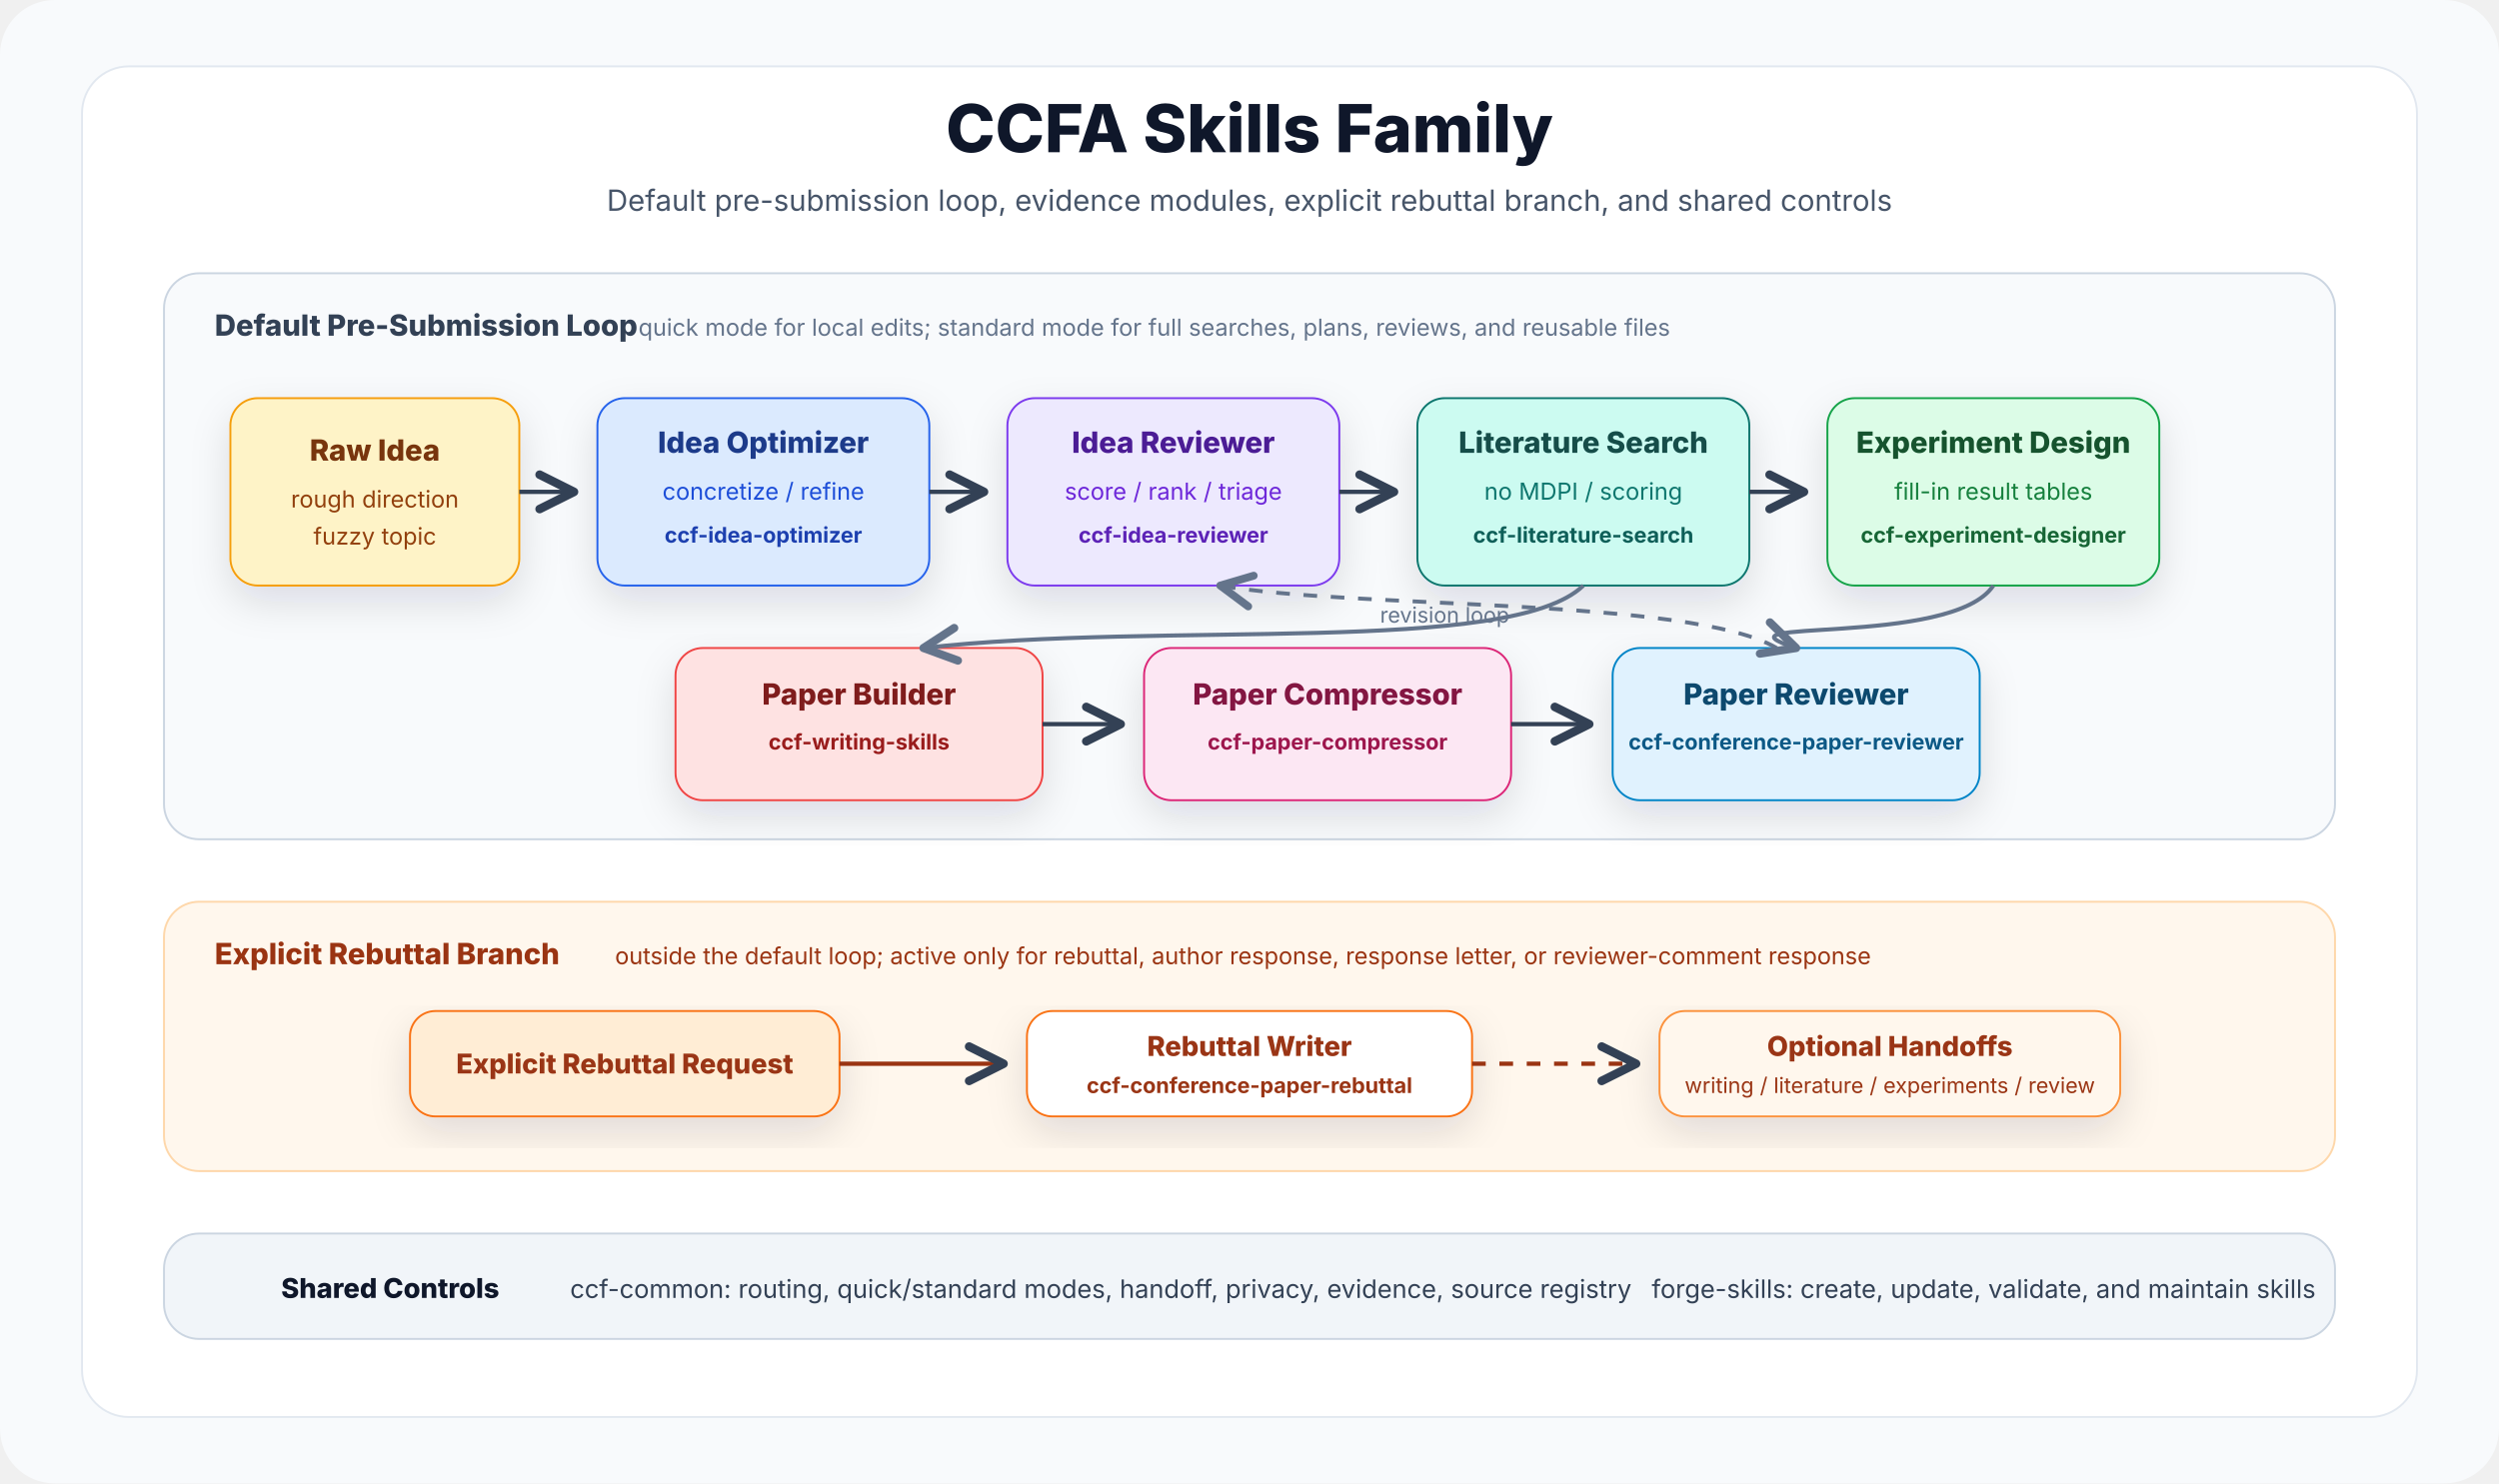
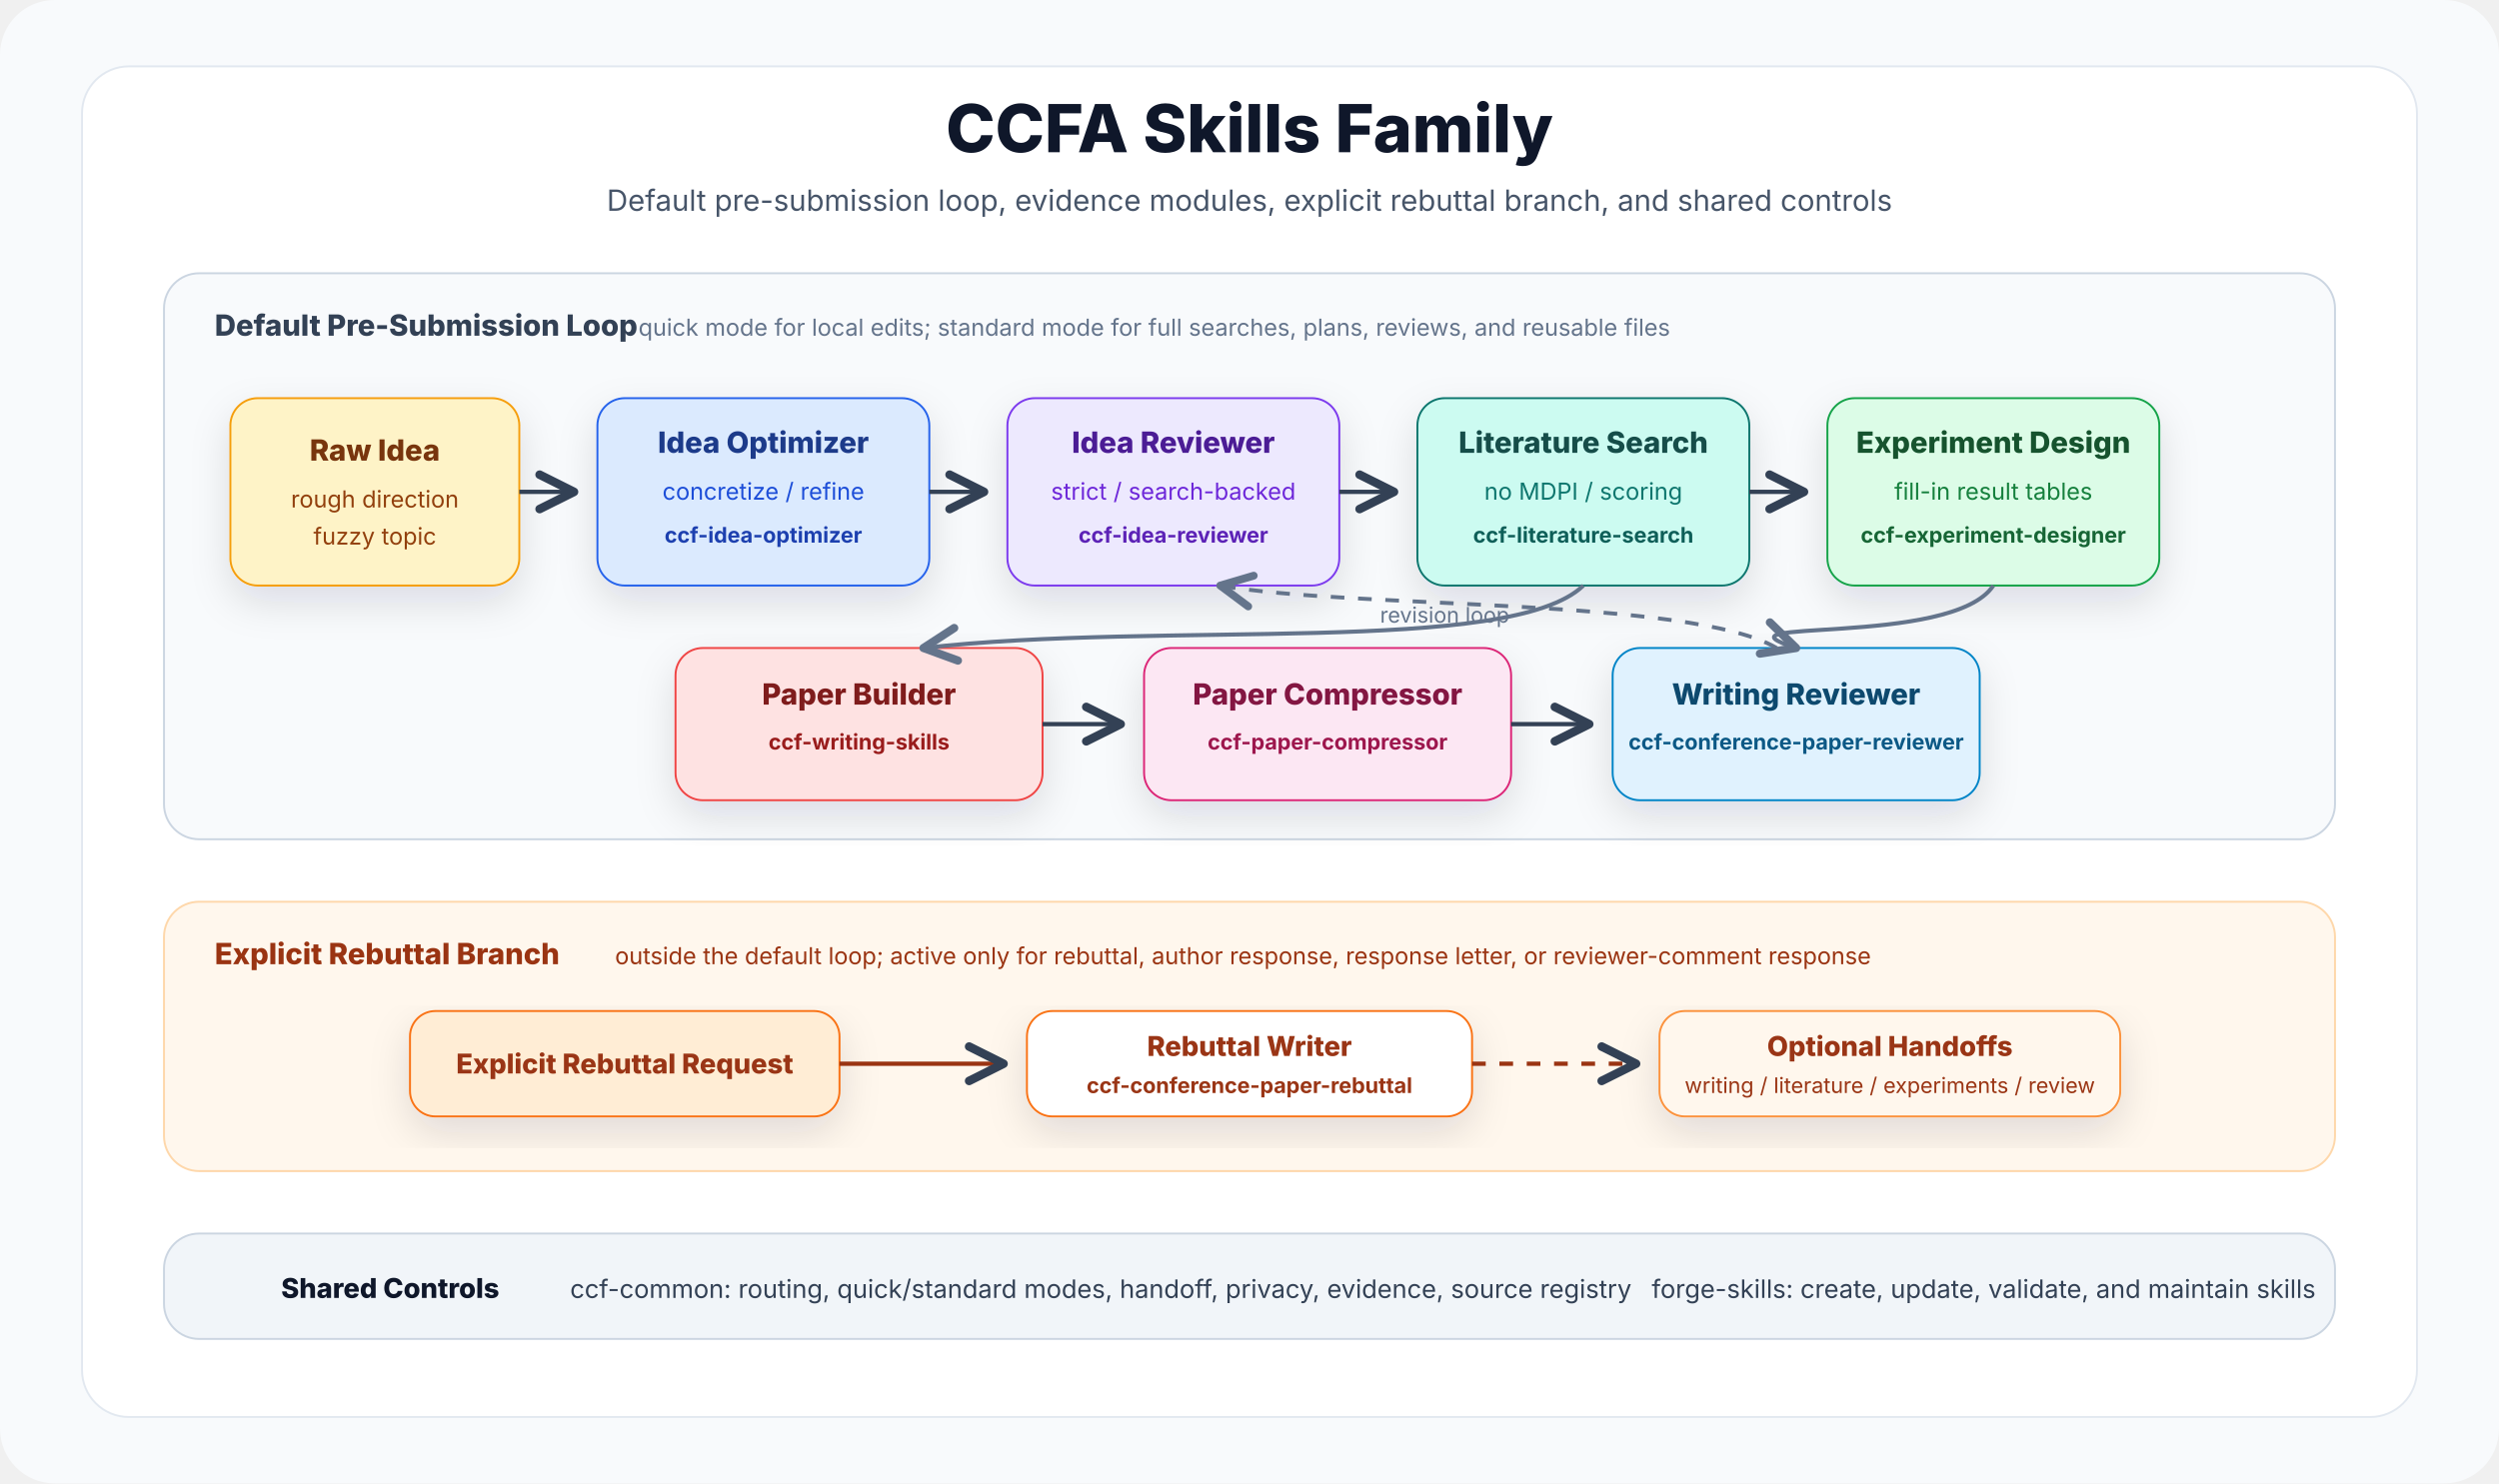
<svg xmlns="http://www.w3.org/2000/svg" width="1280" height="760" viewBox="0 0 1280 760" fill="none" role="img" aria-labelledby="title desc">
  <defs>
    <filter id="shadow" x="-15%" y="-20%" width="130%" height="150%" color-interpolation-filters="sRGB">
      <feDropShadow dx="0" dy="8" stdDeviation="10" flood-color="#0f172a" flood-opacity="0.12" />
    </filter>
    <marker id="arrow" markerWidth="12" markerHeight="12" refX="10" refY="6" orient="auto" markerUnits="strokeWidth">
      <path d="M2 2L10 6L2 10" stroke="#334155" stroke-width="2" stroke-linecap="round" stroke-linejoin="round" />
    </marker>
    <marker id="arrowMuted" markerWidth="12" markerHeight="12" refX="10" refY="6" orient="auto" markerUnits="strokeWidth">
      <path d="M2 2L10 6L2 10" stroke="#64748b" stroke-width="2" stroke-linecap="round" stroke-linejoin="round" />
    </marker>
  </defs>
  <rect width="1280" height="760" rx="28" fill="#f8fafc" />
  <rect x="42" y="34" width="1196" height="692" rx="24" fill="#ffffff" stroke="#e2e8f0" />
  <text x="640" y="78" text-anchor="middle" font-family="Inter, Segoe UI, Arial, sans-serif" font-size="34" font-weight="800" fill="#0f172a">CCFA Skills Family</text>
  <text x="640" y="108" text-anchor="middle" font-family="Inter, Segoe UI, Arial, sans-serif" font-size="15" fill="#475569">Default pre-submission loop, evidence modules, explicit rebuttal branch, and shared controls</text>
  <rect x="84" y="140" width="1112" height="290" rx="18" fill="#f8fafc" stroke="#cbd5e1" />
  <text x="110" y="172" font-family="Inter, Segoe UI, Arial, sans-serif" font-size="15" font-weight="800" fill="#334155">Default Pre-Submission Loop</text>
  <text x="327" y="172" font-family="Inter, Segoe UI, Arial, sans-serif" font-size="12" fill="#64748b">quick mode for local edits; standard mode for full searches, plans, reviews, and reusable files</text>
  <g filter="url(#shadow)">
    <rect x="118" y="204" width="148" height="96" rx="14" fill="#fef3c7" stroke="#f59e0b" />
    <text x="192" y="236" text-anchor="middle" font-family="Inter, Segoe UI, Arial, sans-serif" font-size="15" font-weight="800" fill="#78350f">Raw Idea</text>
    <text x="192" y="260" text-anchor="middle" font-family="Inter, Segoe UI, Arial, sans-serif" font-size="12" fill="#92400e">rough direction</text>
    <text x="192" y="279" text-anchor="middle" font-family="Inter, Segoe UI, Arial, sans-serif" font-size="12" fill="#92400e">fuzzy topic</text>
  </g>
  <g filter="url(#shadow)">
    <rect x="306" y="204" width="170" height="96" rx="14" fill="#dbeafe" stroke="#2563eb" />
    <text x="391" y="232" text-anchor="middle" font-family="Inter, Segoe UI, Arial, sans-serif" font-size="15" font-weight="800" fill="#1e3a8a">Idea Optimizer</text>
    <text x="391" y="256" text-anchor="middle" font-family="Inter, Segoe UI, Arial, sans-serif" font-size="12" fill="#1d4ed8">concretize / refine</text>
    <text x="391" y="278" text-anchor="middle" font-family="Inter, Segoe UI, Arial, sans-serif" font-size="11" font-weight="700" fill="#1e40af">ccf-idea-optimizer</text>
  </g>
  <g filter="url(#shadow)">
    <rect x="516" y="204" width="170" height="96" rx="14" fill="#ede9fe" stroke="#7c3aed" />
    <text x="601" y="232" text-anchor="middle" font-family="Inter, Segoe UI, Arial, sans-serif" font-size="15" font-weight="800" fill="#4c1d95">Idea Reviewer</text>
-     <text x="601" y="256" text-anchor="middle" font-family="Inter, Segoe UI, Arial, sans-serif" font-size="12" fill="#6d28d9">score / rank / triage</text>
+     <text x="601" y="256" text-anchor="middle" font-family="Inter, Segoe UI, Arial, sans-serif" font-size="12" fill="#6d28d9">strict / search-backed</text>
    <text x="601" y="278" text-anchor="middle" font-family="Inter, Segoe UI, Arial, sans-serif" font-size="11" font-weight="700" fill="#5b21b6">ccf-idea-reviewer</text>
  </g>
  <g filter="url(#shadow)">
    <rect x="726" y="204" width="170" height="96" rx="14" fill="#ccfbf1" stroke="#0f766e" />
    <text x="811" y="232" text-anchor="middle" font-family="Inter, Segoe UI, Arial, sans-serif" font-size="15" font-weight="800" fill="#134e4a">Literature Search</text>
    <text x="811" y="256" text-anchor="middle" font-family="Inter, Segoe UI, Arial, sans-serif" font-size="12" fill="#0f766e">no MDPI / scoring</text>
    <text x="811" y="278" text-anchor="middle" font-family="Inter, Segoe UI, Arial, sans-serif" font-size="11" font-weight="700" fill="#115e59">ccf-literature-search</text>
  </g>
  <g filter="url(#shadow)">
    <rect x="936" y="204" width="170" height="96" rx="14" fill="#dcfce7" stroke="#16a34a" />
    <text x="1021" y="232" text-anchor="middle" font-family="Inter, Segoe UI, Arial, sans-serif" font-size="15" font-weight="800" fill="#14532d">Experiment Design</text>
    <text x="1021" y="256" text-anchor="middle" font-family="Inter, Segoe UI, Arial, sans-serif" font-size="12" fill="#15803d">fill-in result tables</text>
    <text x="1021" y="278" text-anchor="middle" font-family="Inter, Segoe UI, Arial, sans-serif" font-size="11" font-weight="700" fill="#166534">ccf-experiment-designer</text>
  </g>
  <g filter="url(#shadow)">
    <rect x="346" y="332" width="188" height="78" rx="14" fill="#fee2e2" stroke="#ef4444" />
    <text x="440" y="361" text-anchor="middle" font-family="Inter, Segoe UI, Arial, sans-serif" font-size="15" font-weight="800" fill="#7f1d1d">Paper Builder</text>
    <text x="440" y="384" text-anchor="middle" font-family="Inter, Segoe UI, Arial, sans-serif" font-size="11" font-weight="700" fill="#991b1b">ccf-writing-skills</text>
  </g>
  <g filter="url(#shadow)">
    <rect x="586" y="332" width="188" height="78" rx="14" fill="#fce7f3" stroke="#db2777" />
    <text x="680" y="361" text-anchor="middle" font-family="Inter, Segoe UI, Arial, sans-serif" font-size="15" font-weight="800" fill="#831843">Paper Compressor</text>
    <text x="680" y="384" text-anchor="middle" font-family="Inter, Segoe UI, Arial, sans-serif" font-size="11" font-weight="700" fill="#9d174d">ccf-paper-compressor</text>
  </g>
  <g filter="url(#shadow)">
    <rect x="826" y="332" width="188" height="78" rx="14" fill="#e0f2fe" stroke="#0284c7" />
-     <text x="920" y="361" text-anchor="middle" font-family="Inter, Segoe UI, Arial, sans-serif" font-size="15" font-weight="800" fill="#0c4a6e">Paper Reviewer</text>
+     <text x="920" y="361" text-anchor="middle" font-family="Inter, Segoe UI, Arial, sans-serif" font-size="15" font-weight="800" fill="#0c4a6e">Writing Reviewer</text>
    <text x="920" y="384" text-anchor="middle" font-family="Inter, Segoe UI, Arial, sans-serif" font-size="11" font-weight="700" fill="#075985">ccf-conference-paper-reviewer</text>
  </g>
  <path d="M266 252H294" stroke="#334155" stroke-width="2.2" marker-end="url(#arrow)" />
  <path d="M476 252H504" stroke="#334155" stroke-width="2.2" marker-end="url(#arrow)" />
  <path d="M686 252H714" stroke="#334155" stroke-width="2.2" marker-end="url(#arrow)" />
  <path d="M896 252H924" stroke="#334155" stroke-width="2.2" marker-end="url(#arrow)" />
  <path d="M1021 300C1000 332 870 316 920 332" stroke="#64748b" stroke-width="2.1" fill="none" marker-end="url(#arrowMuted)" />
  <path d="M811 300C774 336 596 318 473 332" stroke="#64748b" stroke-width="2.1" fill="none" marker-end="url(#arrowMuted)" />
  <path d="M534 371H574" stroke="#334155" stroke-width="2.2" marker-end="url(#arrow)" />
  <path d="M774 371H814" stroke="#334155" stroke-width="2.2" marker-end="url(#arrow)" />
  <path d="M910 332C866 306 692 312 625 300" stroke="#64748b" stroke-width="2" stroke-dasharray="7 7" fill="none" marker-end="url(#arrowMuted)" />
  <text x="740" y="319" text-anchor="middle" font-family="Inter, Segoe UI, Arial, sans-serif" font-size="11" fill="#64748b">revision loop</text>
  <rect x="84" y="462" width="1112" height="138" rx="18" fill="#fff7ed" stroke="#fed7aa" />
  <text x="110" y="494" font-family="Inter, Segoe UI, Arial, sans-serif" font-size="15" font-weight="800" fill="#9a3412">Explicit Rebuttal Branch</text>
  <text x="315" y="494" font-family="Inter, Segoe UI, Arial, sans-serif" font-size="12" fill="#9a3412">outside the default loop; active only for rebuttal, author response, response letter, or reviewer-comment response</text>
  <g filter="url(#shadow)">
    <rect x="210" y="518" width="220" height="54" rx="13" fill="#ffedd5" stroke="#f97316" />
    <text x="320" y="550" text-anchor="middle" font-family="Inter, Segoe UI, Arial, sans-serif" font-size="14" font-weight="800" fill="#9a3412">Explicit Rebuttal Request</text>
  </g>
  <g filter="url(#shadow)">
    <rect x="526" y="518" width="228" height="54" rx="13" fill="#ffffff" stroke="#f97316" />
    <text x="640" y="541" text-anchor="middle" font-family="Inter, Segoe UI, Arial, sans-serif" font-size="14" font-weight="800" fill="#9a3412">Rebuttal Writer</text>
    <text x="640" y="560" text-anchor="middle" font-family="Inter, Segoe UI, Arial, sans-serif" font-size="11" font-weight="700" fill="#9a3412">ccf-conference-paper-rebuttal</text>
  </g>
  <g filter="url(#shadow)">
    <rect x="850" y="518" width="236" height="54" rx="13" fill="#fff7ed" stroke="#fb923c" />
    <text x="968" y="541" text-anchor="middle" font-family="Inter, Segoe UI, Arial, sans-serif" font-size="14" font-weight="800" fill="#9a3412">Optional Handoffs</text>
    <text x="968" y="560" text-anchor="middle" font-family="Inter, Segoe UI, Arial, sans-serif" font-size="11" fill="#9a3412">writing / literature / experiments / review</text>
  </g>
  <path d="M430 545H514" stroke="#9a3412" stroke-width="2.2" marker-end="url(#arrow)" />
  <path d="M754 545H838" stroke="#9a3412" stroke-width="2.2" stroke-dasharray="7 7" marker-end="url(#arrow)" />
  <rect x="84" y="632" width="1112" height="54" rx="18" fill="#f1f5f9" stroke="#cbd5e1" />
  <text x="144" y="665" font-family="Inter, Segoe UI, Arial, sans-serif" font-size="14" font-weight="800" fill="#0f172a">Shared Controls</text>
  <text x="292" y="665" font-family="Inter, Segoe UI, Arial, sans-serif" font-size="13" fill="#334155">ccf-common: routing, quick/standard modes, handoff, privacy, evidence, source registry</text>
  <text x="846" y="665" font-family="Inter, Segoe UI, Arial, sans-serif" font-size="13" fill="#334155">forge-skills: create, update, validate, and maintain skills</text>
</svg>
